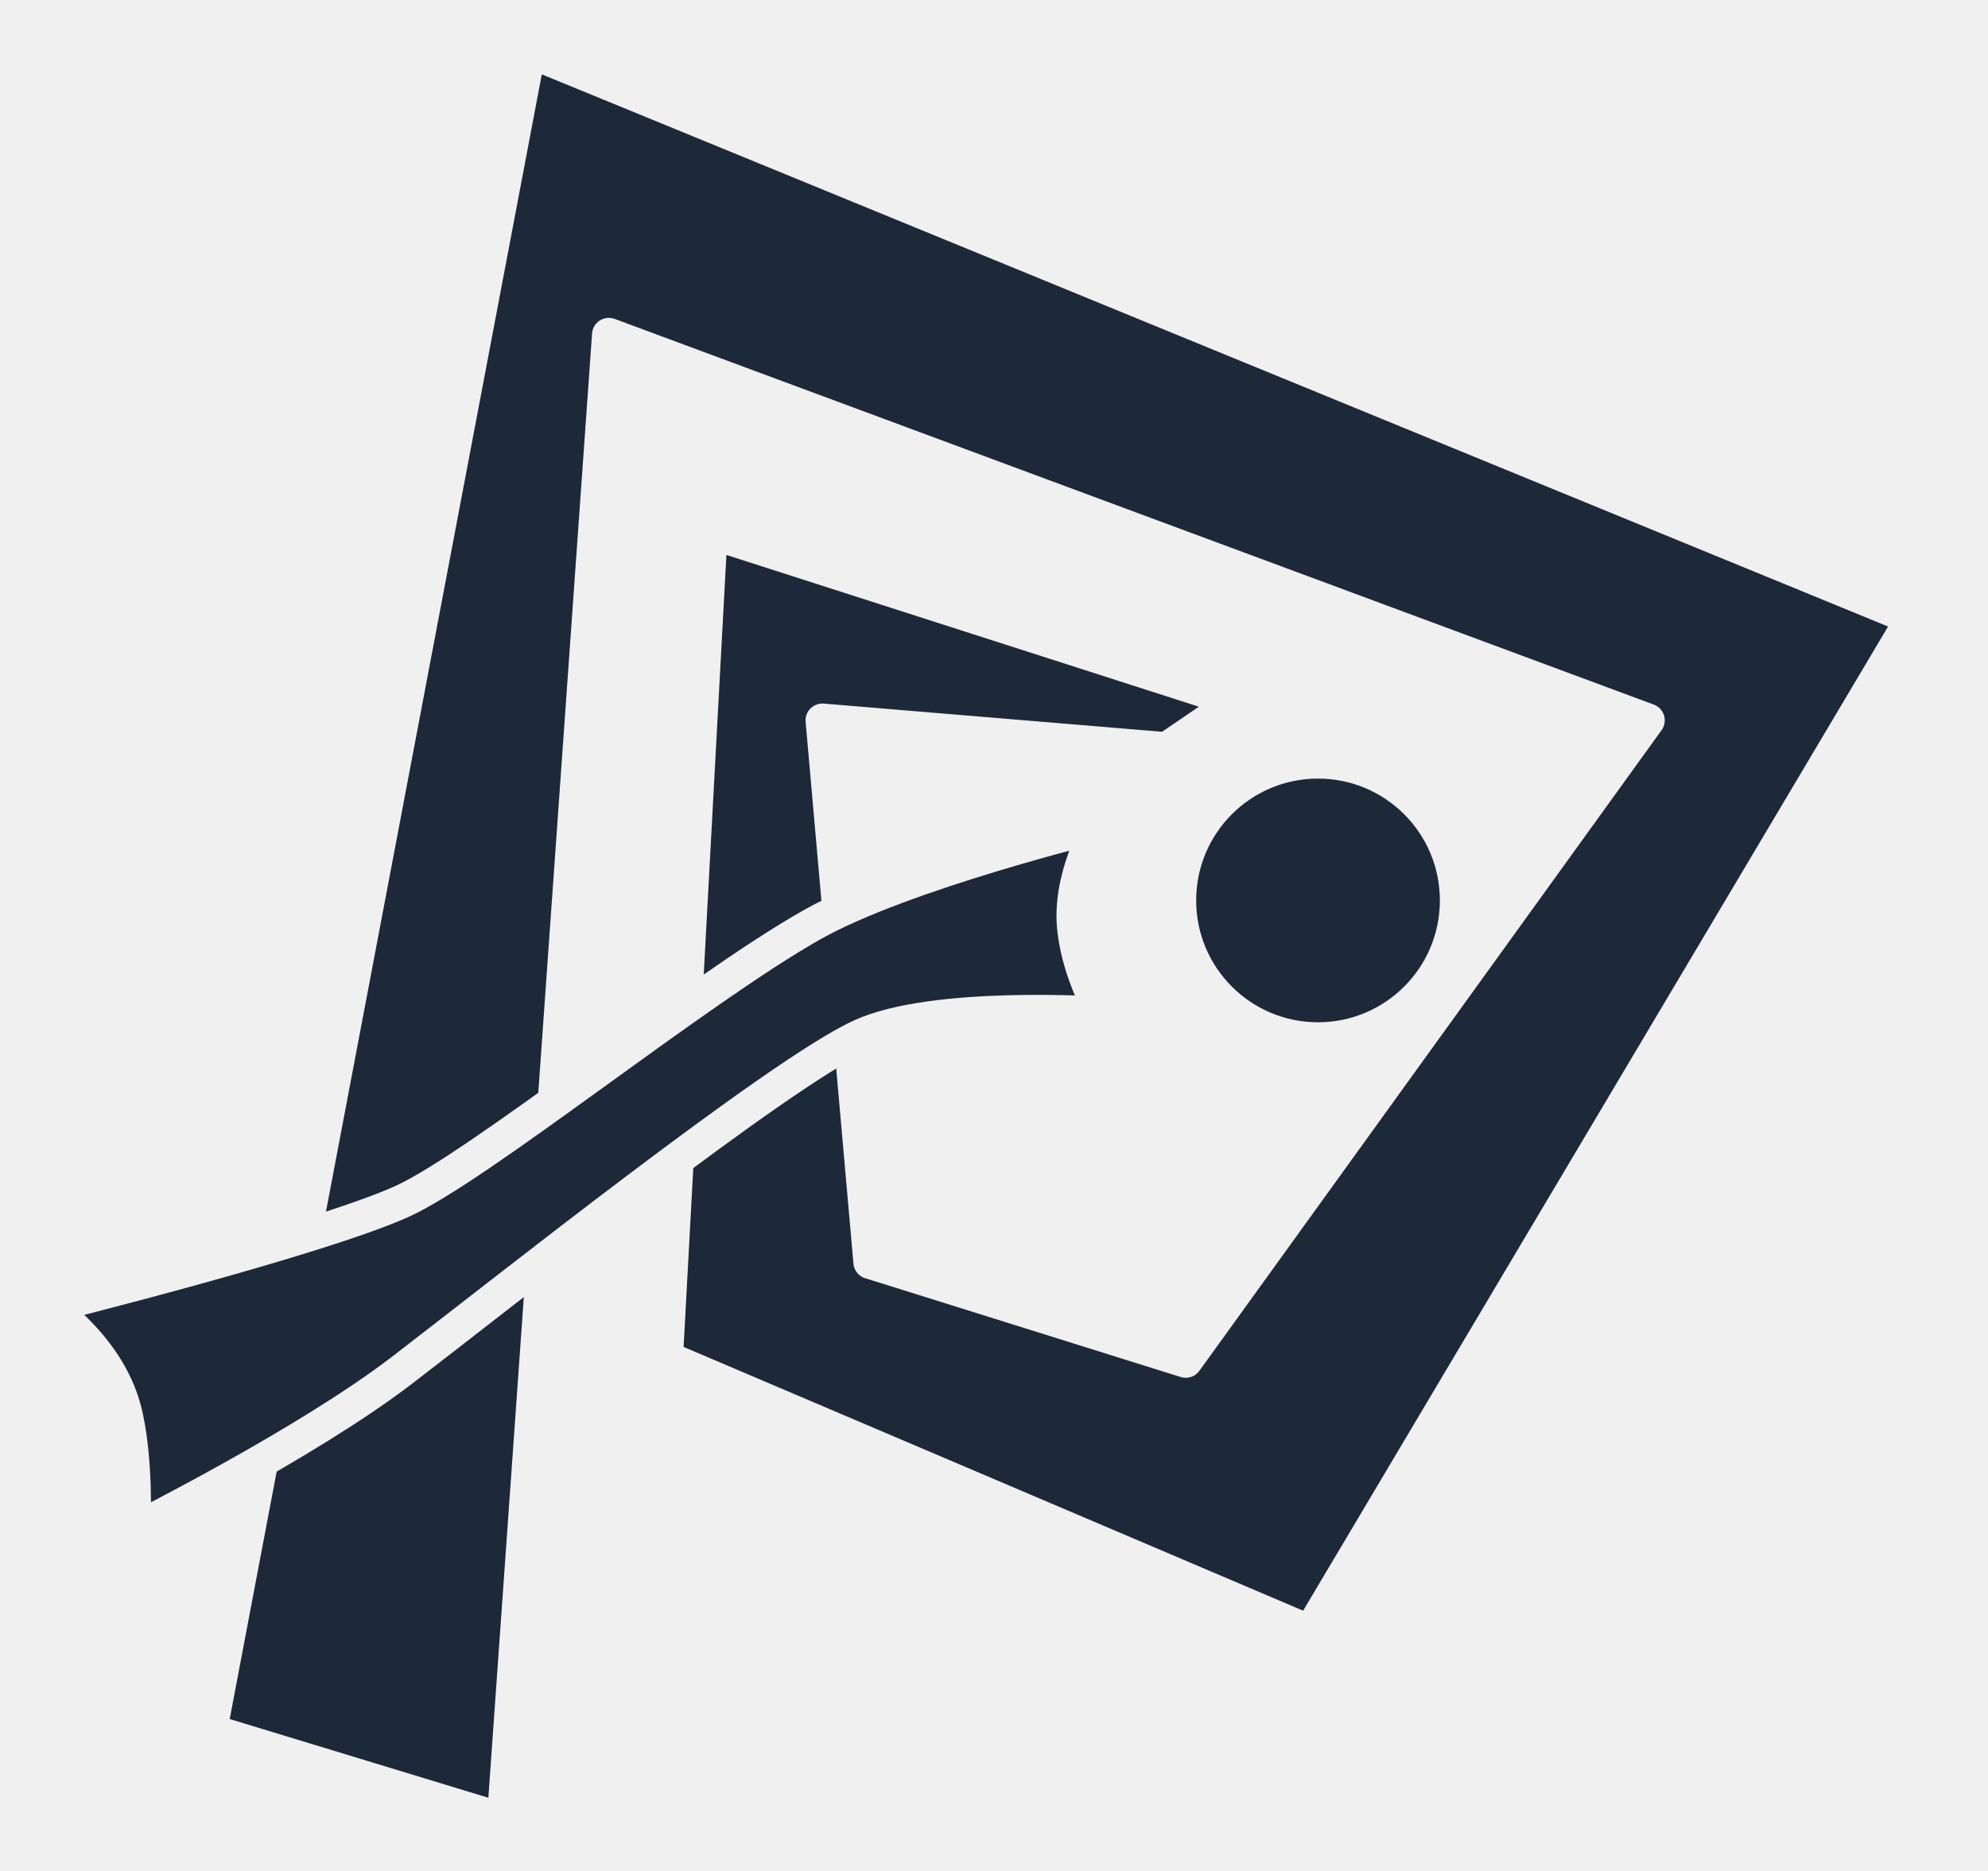
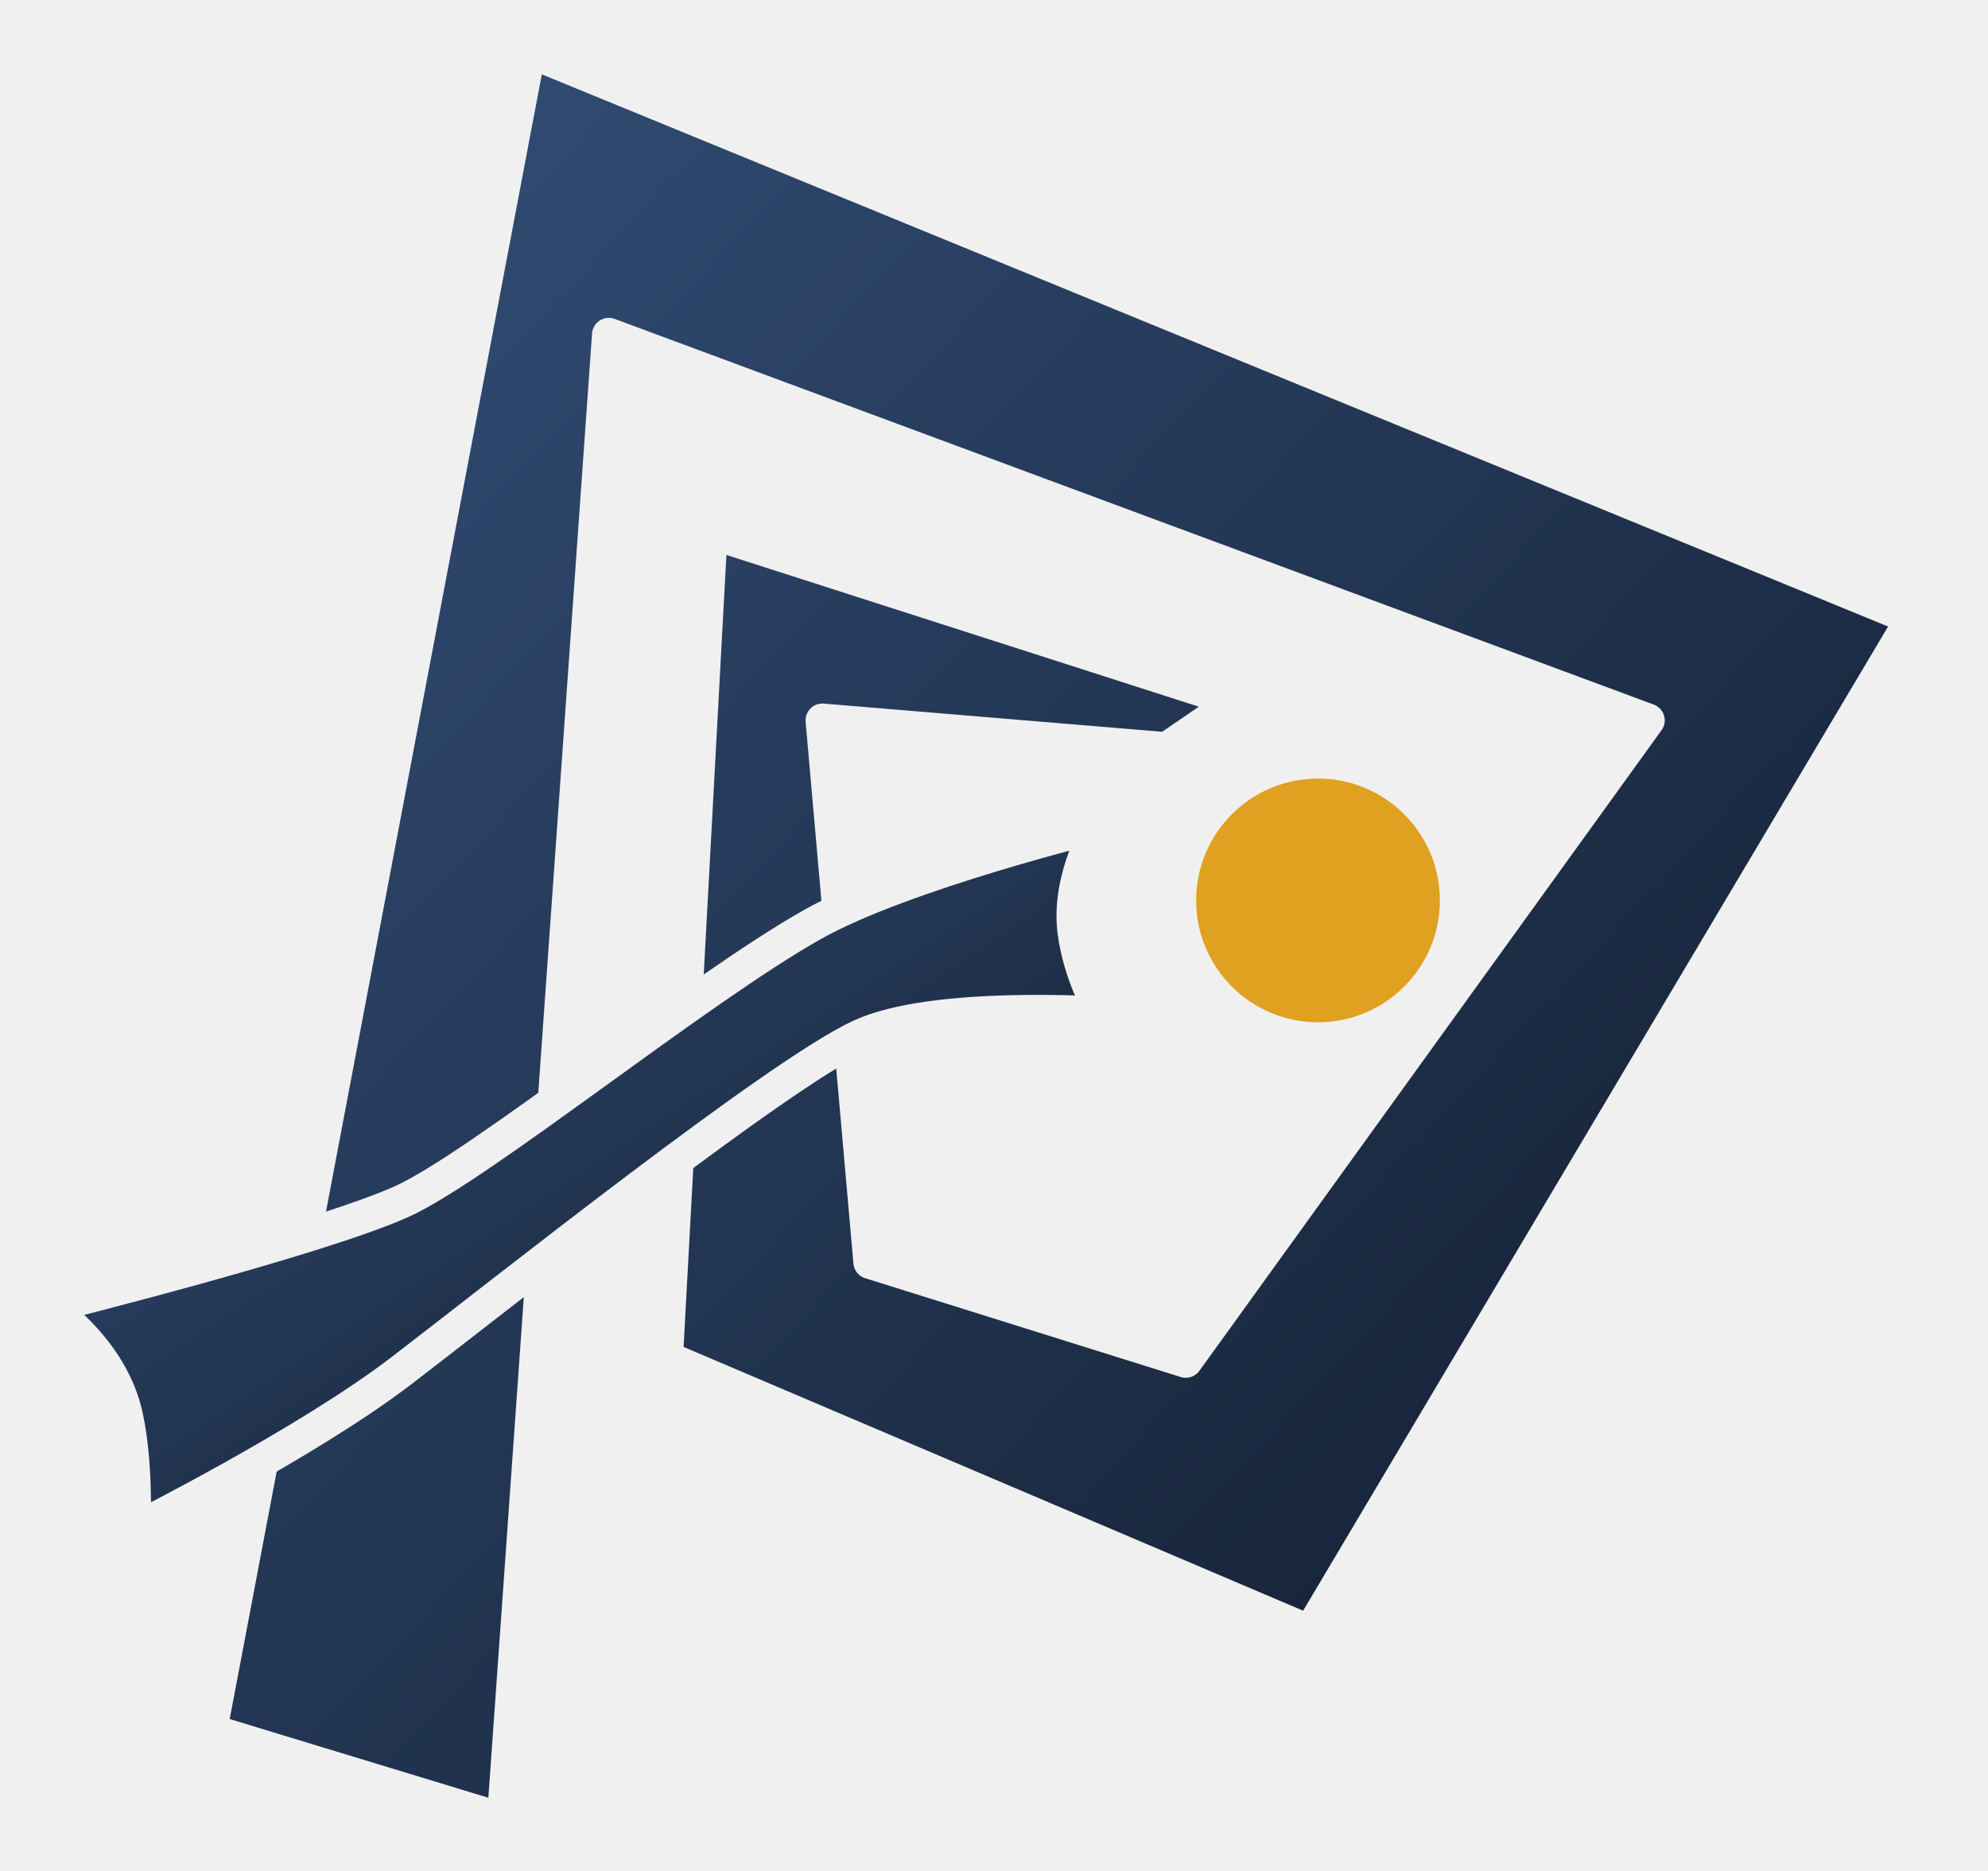
- <svg xmlns="http://www.w3.org/2000/svg" viewBox="0 0 68 64" width="68" height="64" role="img" style="color:#1d2939" aria-labelledby="t d">
+ <svg xmlns="http://www.w3.org/2000/svg" viewBox="0 0 68 64" width="68" height="64" role="img" aria-labelledby="t d">
+   <defs>
+     <linearGradient id="body" x1="0" y1="0" x2="1" y2="1">
+       <stop offset="0" stop-color="#34507a" />
+       <stop offset="1" stop-color="#0f1928" />
+     </linearGradient>
+   </defs>
  <mask id="seams" maskUnits="userSpaceOnUse" x="0" y="0" width="68" height="64">
    <rect x="0" y="0" width="68" height="64" fill="#fff" />
    <path d="M 7.196,59.203 18.099,1.744 65.417,21.152 44.811,55.823 22.787,46.446 24.313,18.208 42.303,23.986 39.905,25.622 28.129,24.641 29.765,43.175 40.559,46.555 56.368,24.641 20.825,11.448 17.227,62.256 Z" id="path2" fill="none" stroke="#000" stroke-width="1.15" stroke-linejoin="round" />
    <circle id="path4" r="4.743" cy="30.801" cx="45.083" fill="none" stroke="#000" stroke-width="1.15" />
    <path d="m 1.635,44.702 c 0,0 9.166,-2.279 12.102,-3.598 2.629,-1.181 10.111,-7.264 14.065,-9.486 3.111,-1.748 9.813,-3.38 9.813,-3.38 0,0 -1.096,1.775 -0.872,3.598 0.194,1.583 0.981,2.835 0.981,2.835 0,0 -5.782,-0.393 -8.286,0.763 -2.835,1.308 -12.076,8.67 -15.7,11.448 -3.271,2.508 -9.158,5.451 -9.158,5.451 0,0 0.109,-2.533 -0.327,-4.143 -0.588,-2.17 -2.617,-3.489 -2.617,-3.489 z" id="path3" fill="#fff" stroke="none" />
    <path d="m 1.635,44.702 c 0,0 9.166,-2.279 12.102,-3.598 2.629,-1.181 10.111,-7.264 14.065,-9.486 3.111,-1.748 9.813,-3.38 9.813,-3.38 0,0 -1.096,1.775 -0.872,3.598 0.194,1.583 0.981,2.835 0.981,2.835 0,0 -5.782,-0.393 -8.286,0.763 -2.835,1.308 -12.076,8.67 -15.7,11.448 -3.271,2.508 -9.158,5.451 -9.158,5.451 0,0 0.109,-2.533 -0.327,-4.143 -0.588,-2.17 -2.617,-3.489 -2.617,-3.489 z" id="path3" fill="none" stroke="#000" stroke-width="1.15" stroke-linejoin="round" />
  </mask>
-   <g mask="url(#seams)" fill="currentColor">
+   <g mask="url(#seams)" fill="url(#body)">
    <path d="M 7.196,59.203 18.099,1.744 65.417,21.152 44.811,55.823 22.787,46.446 24.313,18.208 42.303,23.986 39.905,25.622 28.129,24.641 29.765,43.175 40.559,46.555 56.368,24.641 20.825,11.448 17.227,62.256 Z" id="path2" stroke="none" />
-     <circle id="path4" r="4.743" cy="30.801" cx="45.083" stroke="none" />
+     <circle id="path4" r="4.743" cy="30.801" cx="45.083" stroke="none" fill="#e0a020" />
    <path d="m 1.635,44.702 c 0,0 9.166,-2.279 12.102,-3.598 2.629,-1.181 10.111,-7.264 14.065,-9.486 3.111,-1.748 9.813,-3.38 9.813,-3.38 0,0 -1.096,1.775 -0.872,3.598 0.194,1.583 0.981,2.835 0.981,2.835 0,0 -5.782,-0.393 -8.286,0.763 -2.835,1.308 -12.076,8.67 -15.7,11.448 -3.271,2.508 -9.158,5.451 -9.158,5.451 0,0 0.109,-2.533 -0.327,-4.143 -0.588,-2.17 -2.617,-3.489 -2.617,-3.489 z" id="path3" stroke="none" />
  </g>
</svg>
